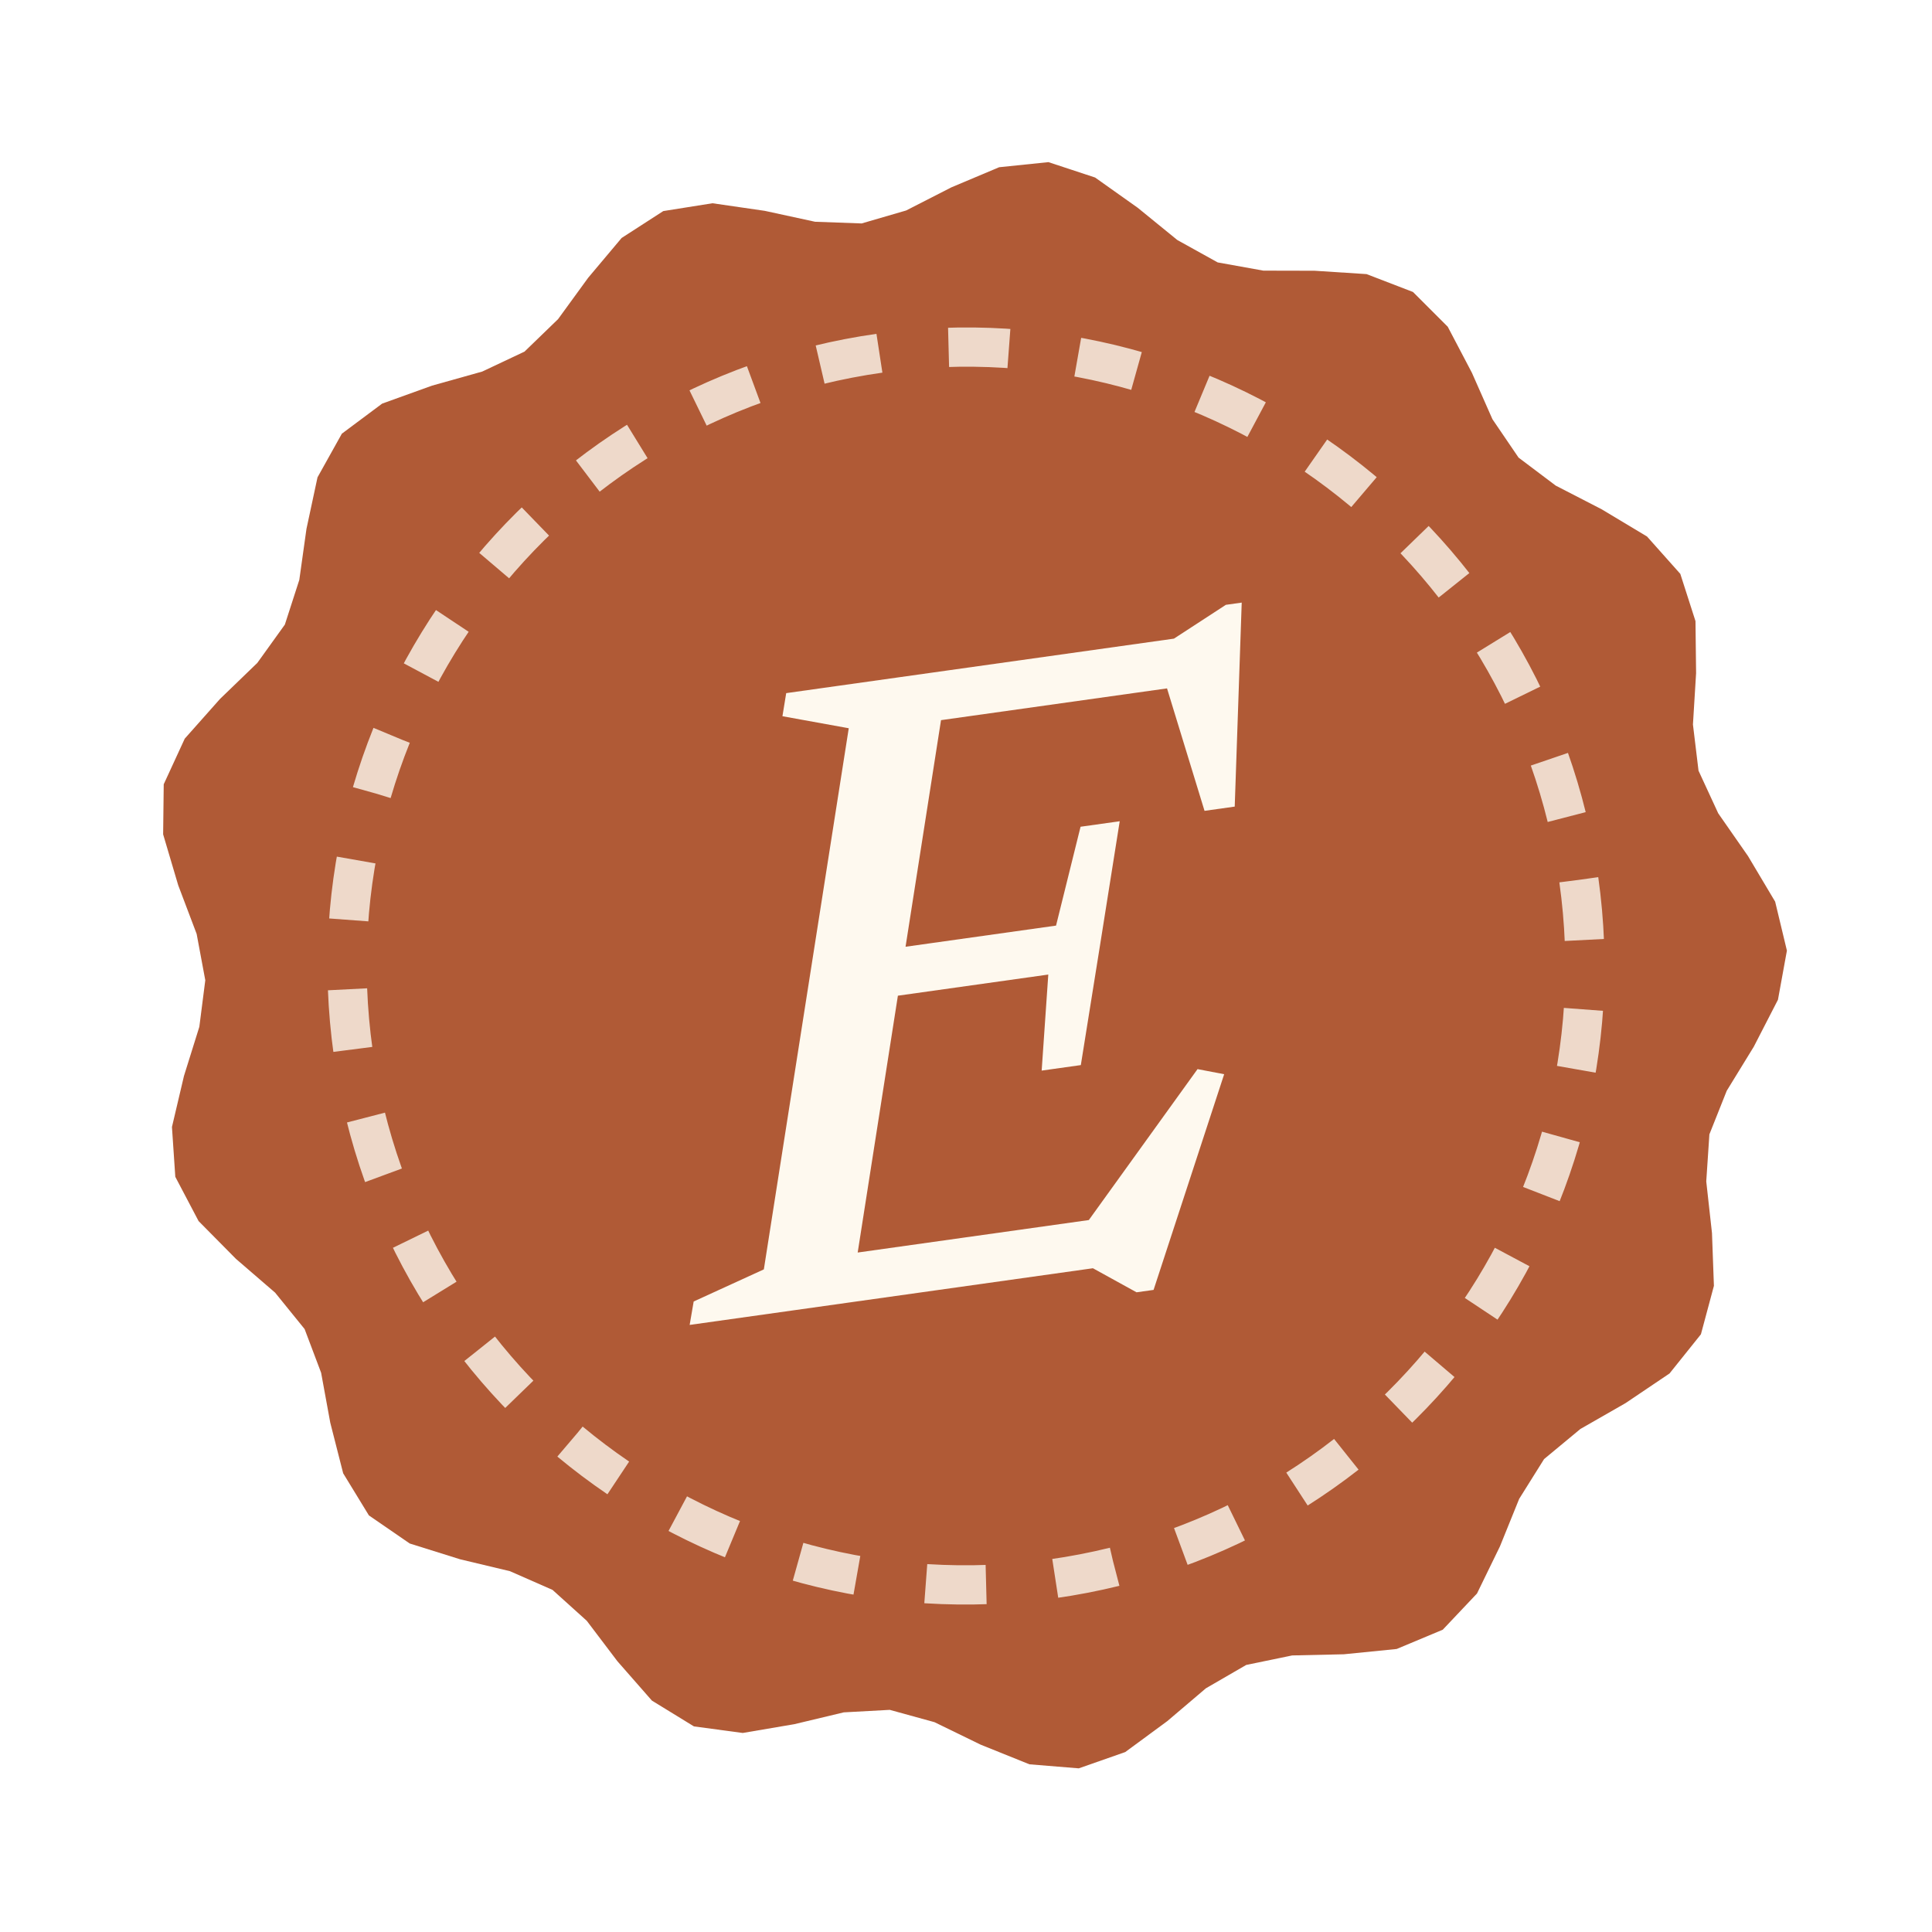
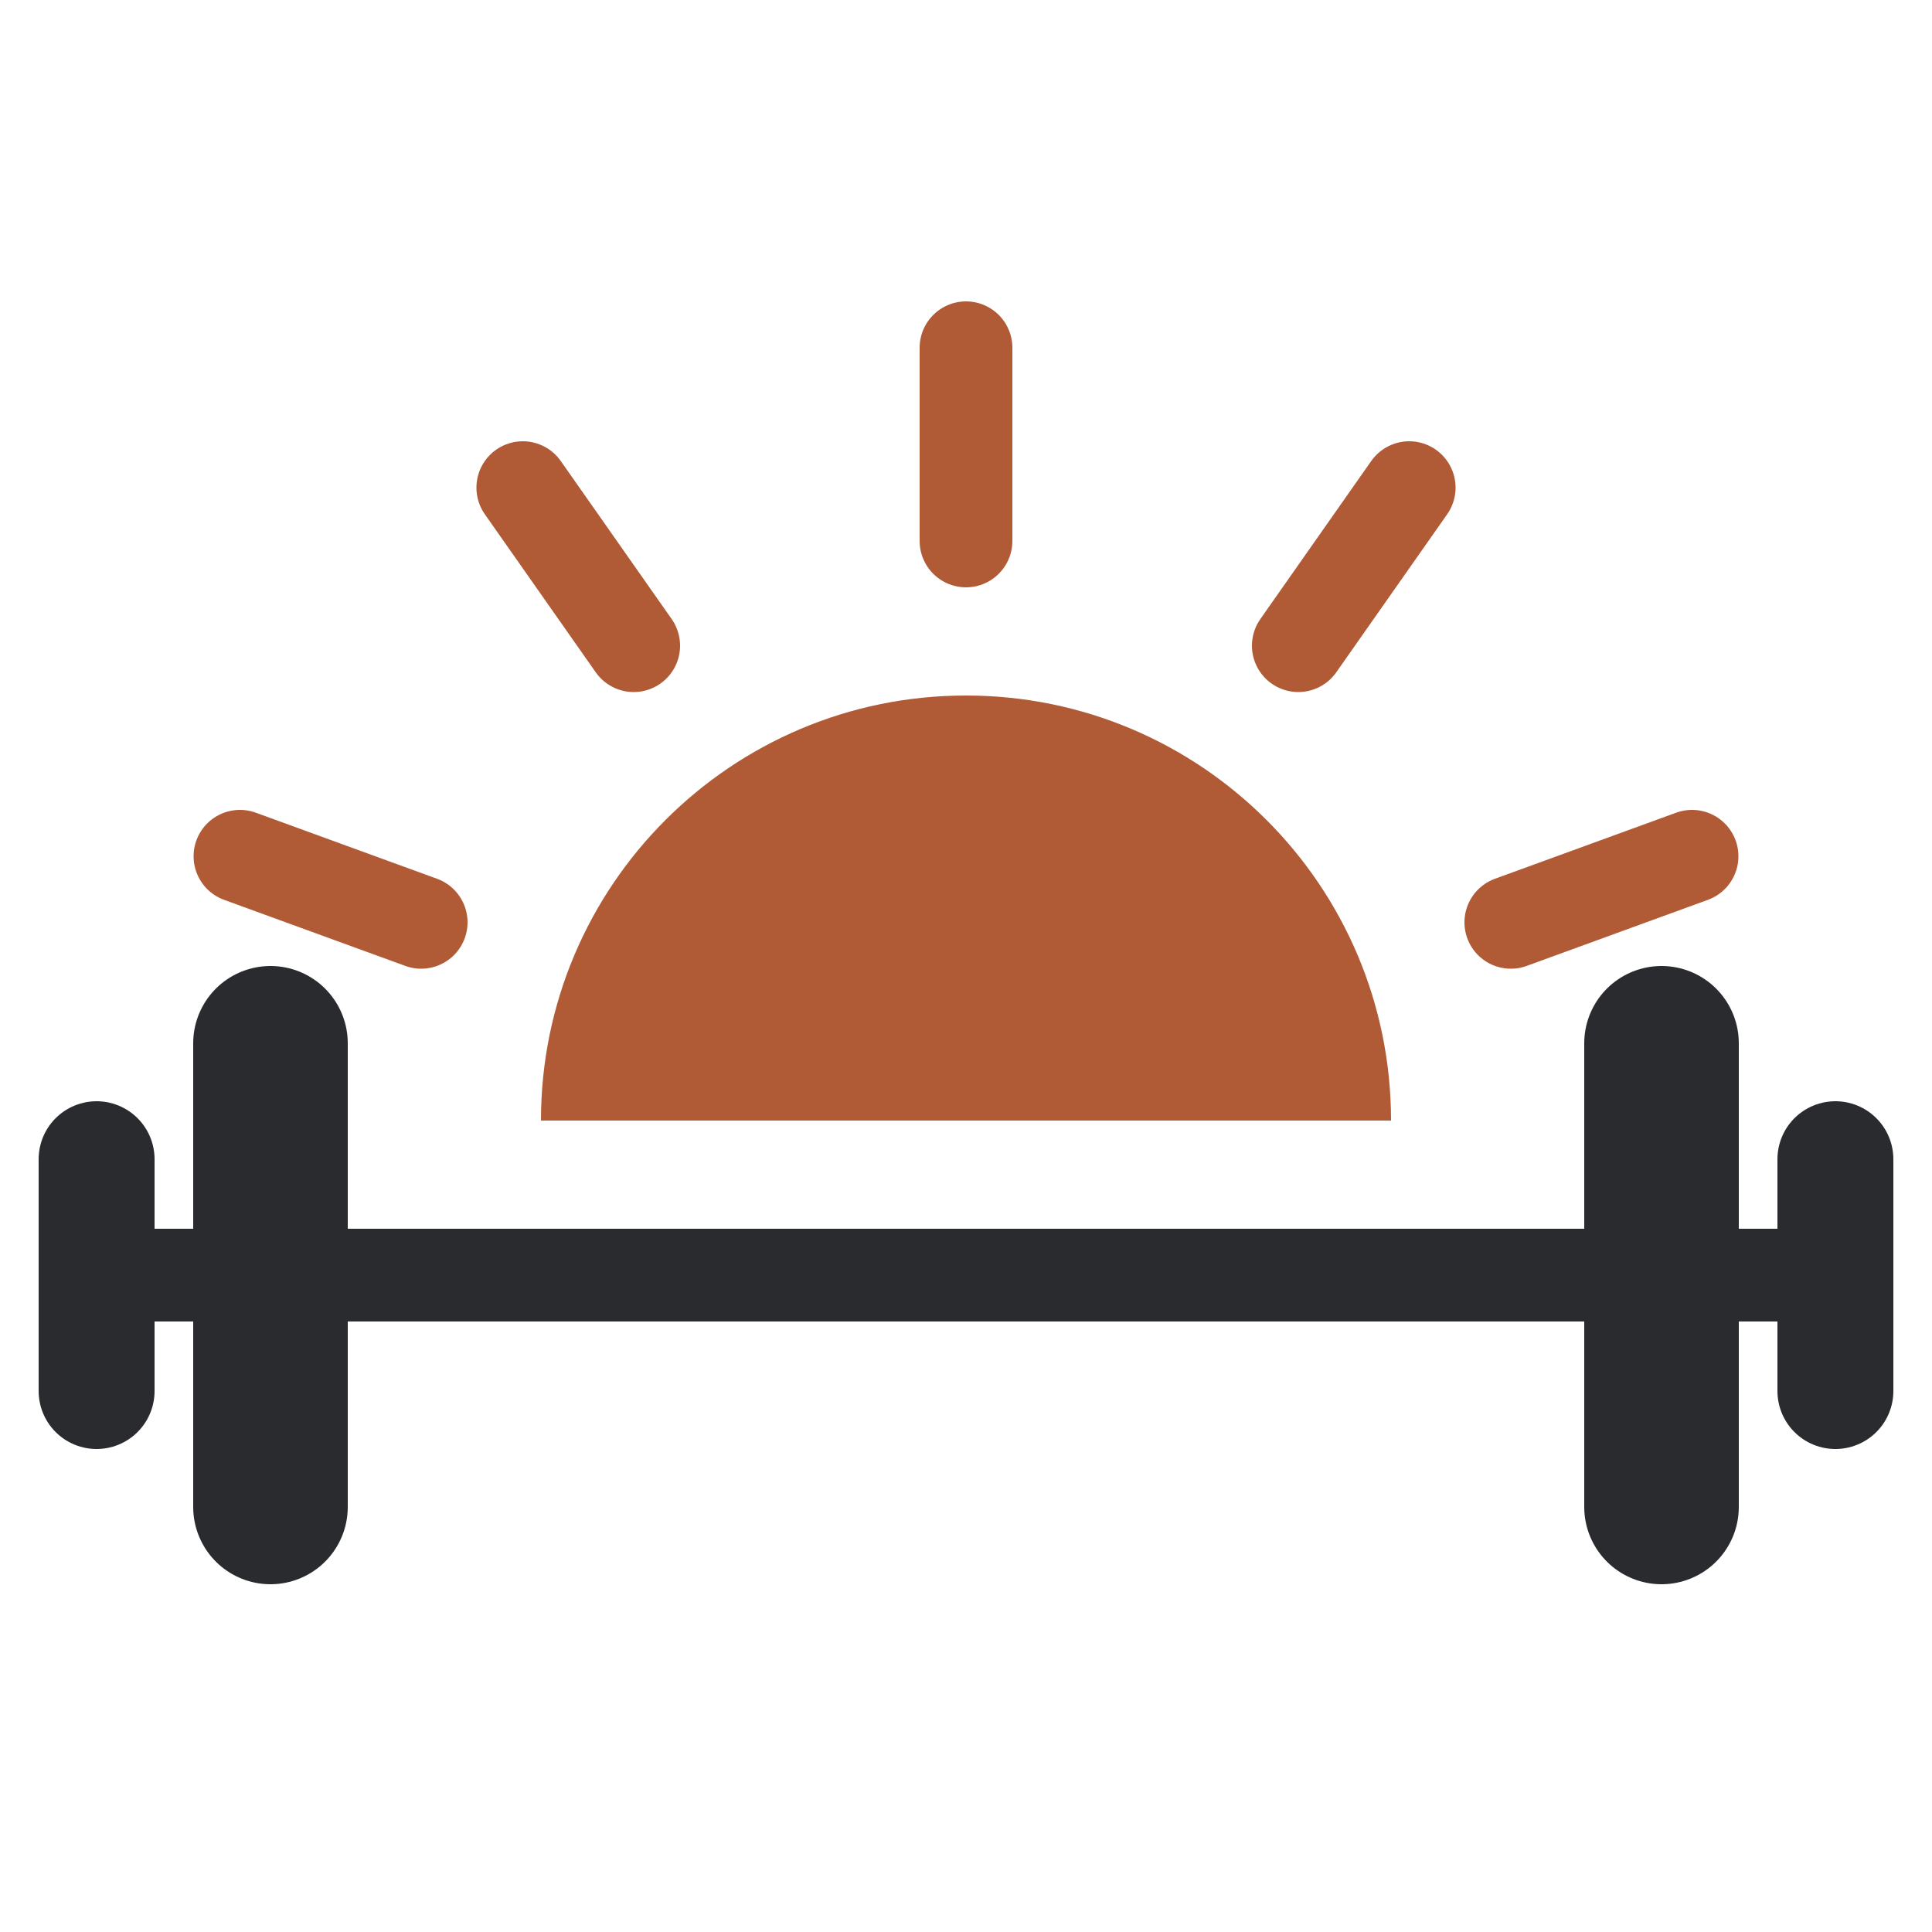
- <svg xmlns="http://www.w3.org/2000/svg" viewBox="0 0 64 64">
-   <g transform="rotate(-8 32 32)">
-     <path d="M58.16 32.00 L58.84 33.62 L59.00 35.28 L58.48 36.85 L57.47 38.28 L56.38 39.60 L55.61 40.95 L55.29 42.48 L55.24 44.20 L55.06 45.94 L54.41 47.47 L53.20 48.61 L51.62 49.38 L50.02 50.02 L48.69 50.84 L47.69 52.03 L46.84 53.50 L45.87 54.94 L44.58 55.97 L42.98 56.39 L41.22 56.32 L39.52 56.12 L37.97 56.22 L36.54 56.80 L35.12 57.70 L33.60 58.52 L32.00 58.84 L30.40 58.48 L28.89 57.61 L27.48 56.66 L26.07 56.05 L24.55 55.92 L22.87 56.08 L21.14 56.13 L19.57 55.69 L18.31 54.65 L17.36 53.20 L16.54 51.73 L15.56 50.56 L14.25 49.75 L12.67 49.13 L11.09 48.38 L9.88 47.27 L9.23 45.77 L9.04 44.05 L8.97 42.37 L8.63 40.86 L7.83 39.53 L6.70 38.24 L5.65 36.83 L5.09 35.27 L5.21 33.62 L5.84 32.00 L6.57 30.46 L6.98 28.96 L6.91 27.40 L6.53 25.72 L6.27 23.98 L6.52 22.34 L7.42 20.94 L8.76 19.80 L10.15 18.79 L11.23 17.66 L11.91 16.26 L12.38 14.62 L12.98 12.98 L13.98 11.66 L15.44 10.86 L17.16 10.50 L18.87 10.27 L20.35 9.81 L21.60 8.90 L22.78 7.68 L24.06 6.53 L25.55 5.84 L27.20 5.81 L28.88 6.30 L30.48 6.89 L32.00 7.16 L33.52 6.94 L35.11 6.39 L36.77 5.95 L38.41 6.01 L39.87 6.73 L41.13 7.92 L42.28 9.16 L43.50 10.08 L44.96 10.56 L46.64 10.80 L48.33 11.15 L49.77 11.95 L50.75 13.25 L51.33 14.87 L51.79 16.49 L52.47 17.87 L53.56 18.96 L54.96 19.95 L56.32 21.05 L57.24 22.43 L57.52 24.05 L57.30 25.76 L56.96 27.43 L56.93 28.97 L57.38 30.46Z" fill="#b05a36" />
-     <circle cx="32" cy="32" r="20.5" fill="none" stroke="#fef9ef" stroke-width="1.3" stroke-dasharray="2 2.3" opacity=".8" />
-     <path d="M29.25 23.66 27.13 22.96 27.36 22.22H32.8L26.64 42.5H21.28L21.52 41.75L23.97 41.02ZM39.79 23.29 40.42 23.82H30.54L31.06 22.22H40.33L42.19 21.35H42.72L41.55 28.01H40.54ZM36.09 43.49 34.77 42.5H24.85L25.38 40.9H35.79L34.36 41.42L39.12 36.45L39.97 36.74L36.66 43.49ZM35.31 35.78H34L34.66 32.66H27.87L28.35 31.09H35.14L36.4 27.96H37.71L36.51 31.88Z" fill="#fef9ef" />
+ <svg xmlns="http://www.w3.org/2000/svg" viewBox="7 11 50 50">
+   <path d="M21 40a11 11 0 0 1 22 0Z" fill="#b05a36" />
+   <g stroke="#b05a36" stroke-width="2.4" stroke-linecap="round">
+     <path d="M46.10 34.87L50.79 33.16" />
+     <path d="M40.60 27.71L43.47 23.62" />
+     <path d="M32.00 25.00L32.00 20.00" />
+     <path d="M23.40 27.71L20.53 23.62" />
+     <path d="M17.90 34.87L13.21 33.16" />
+   </g>
+   <g stroke="#2a2b2f" stroke-linecap="round">
+     <path d="M10 44h44" stroke-width="2.4" />
+     <path d="M14 38v12M50 38v12" stroke-width="4" />
+     <path d="M9.5 41v6M54.5 41v6" stroke-width="3" />
  </g>
</svg>
